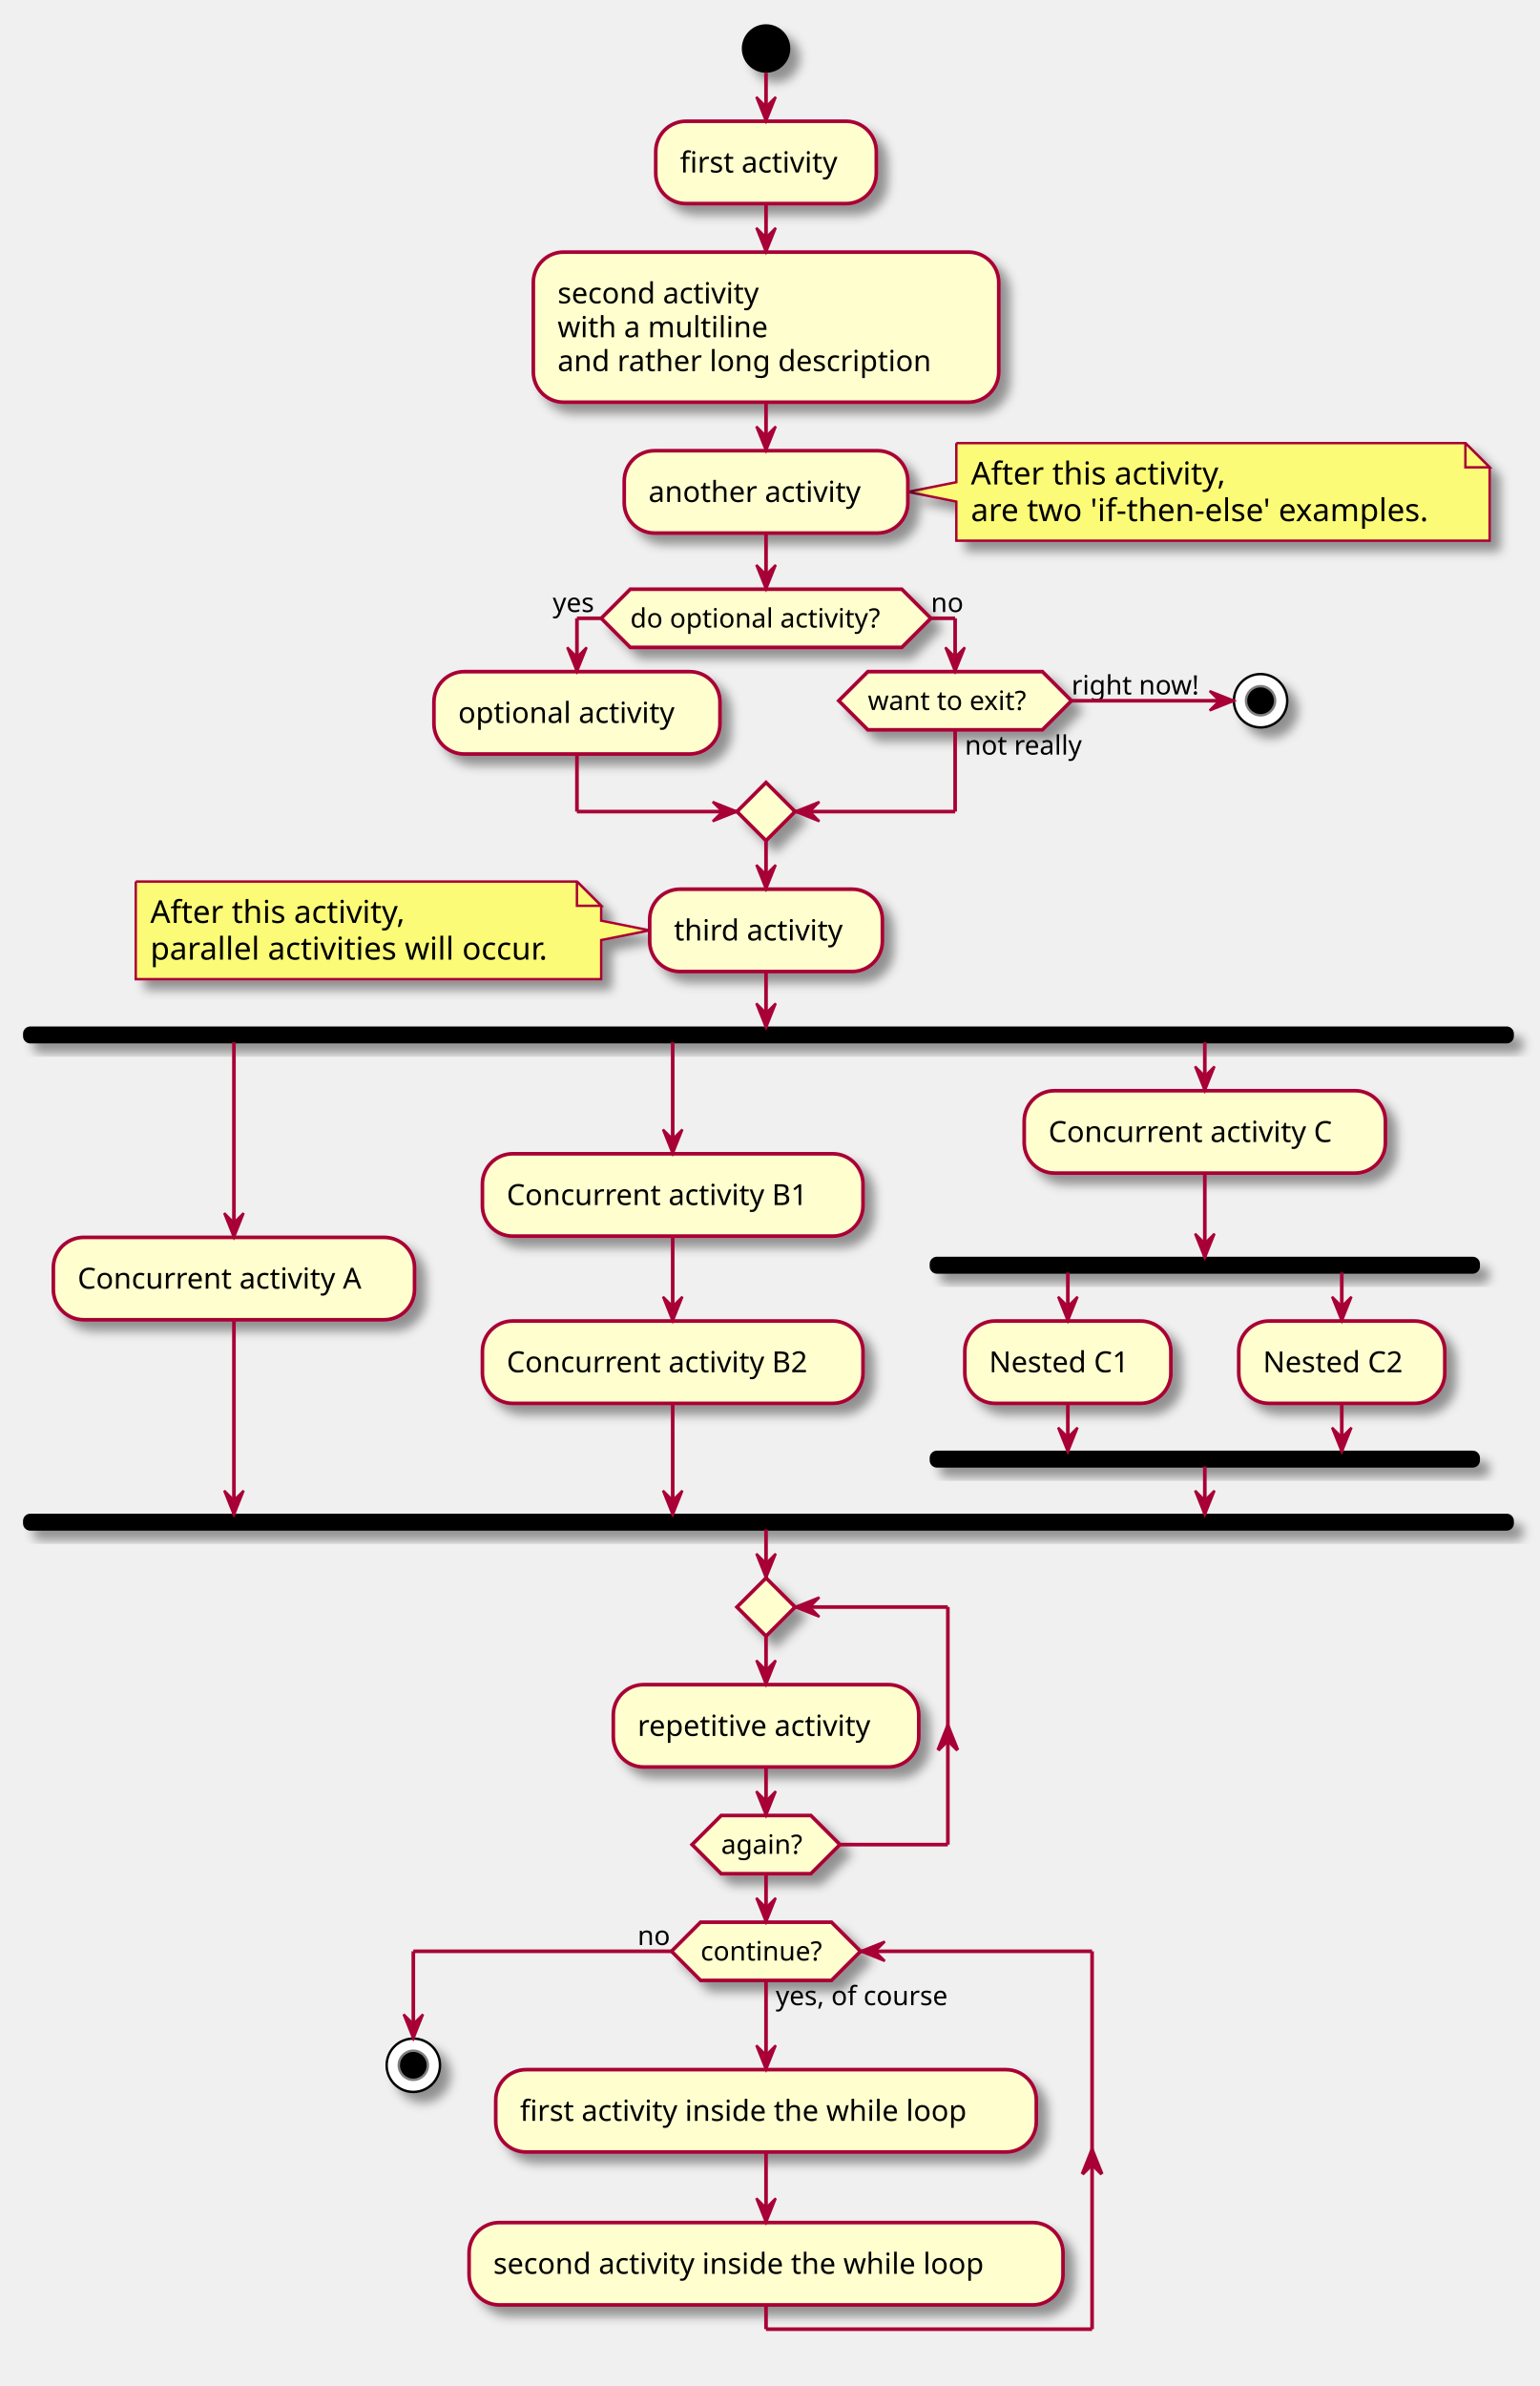
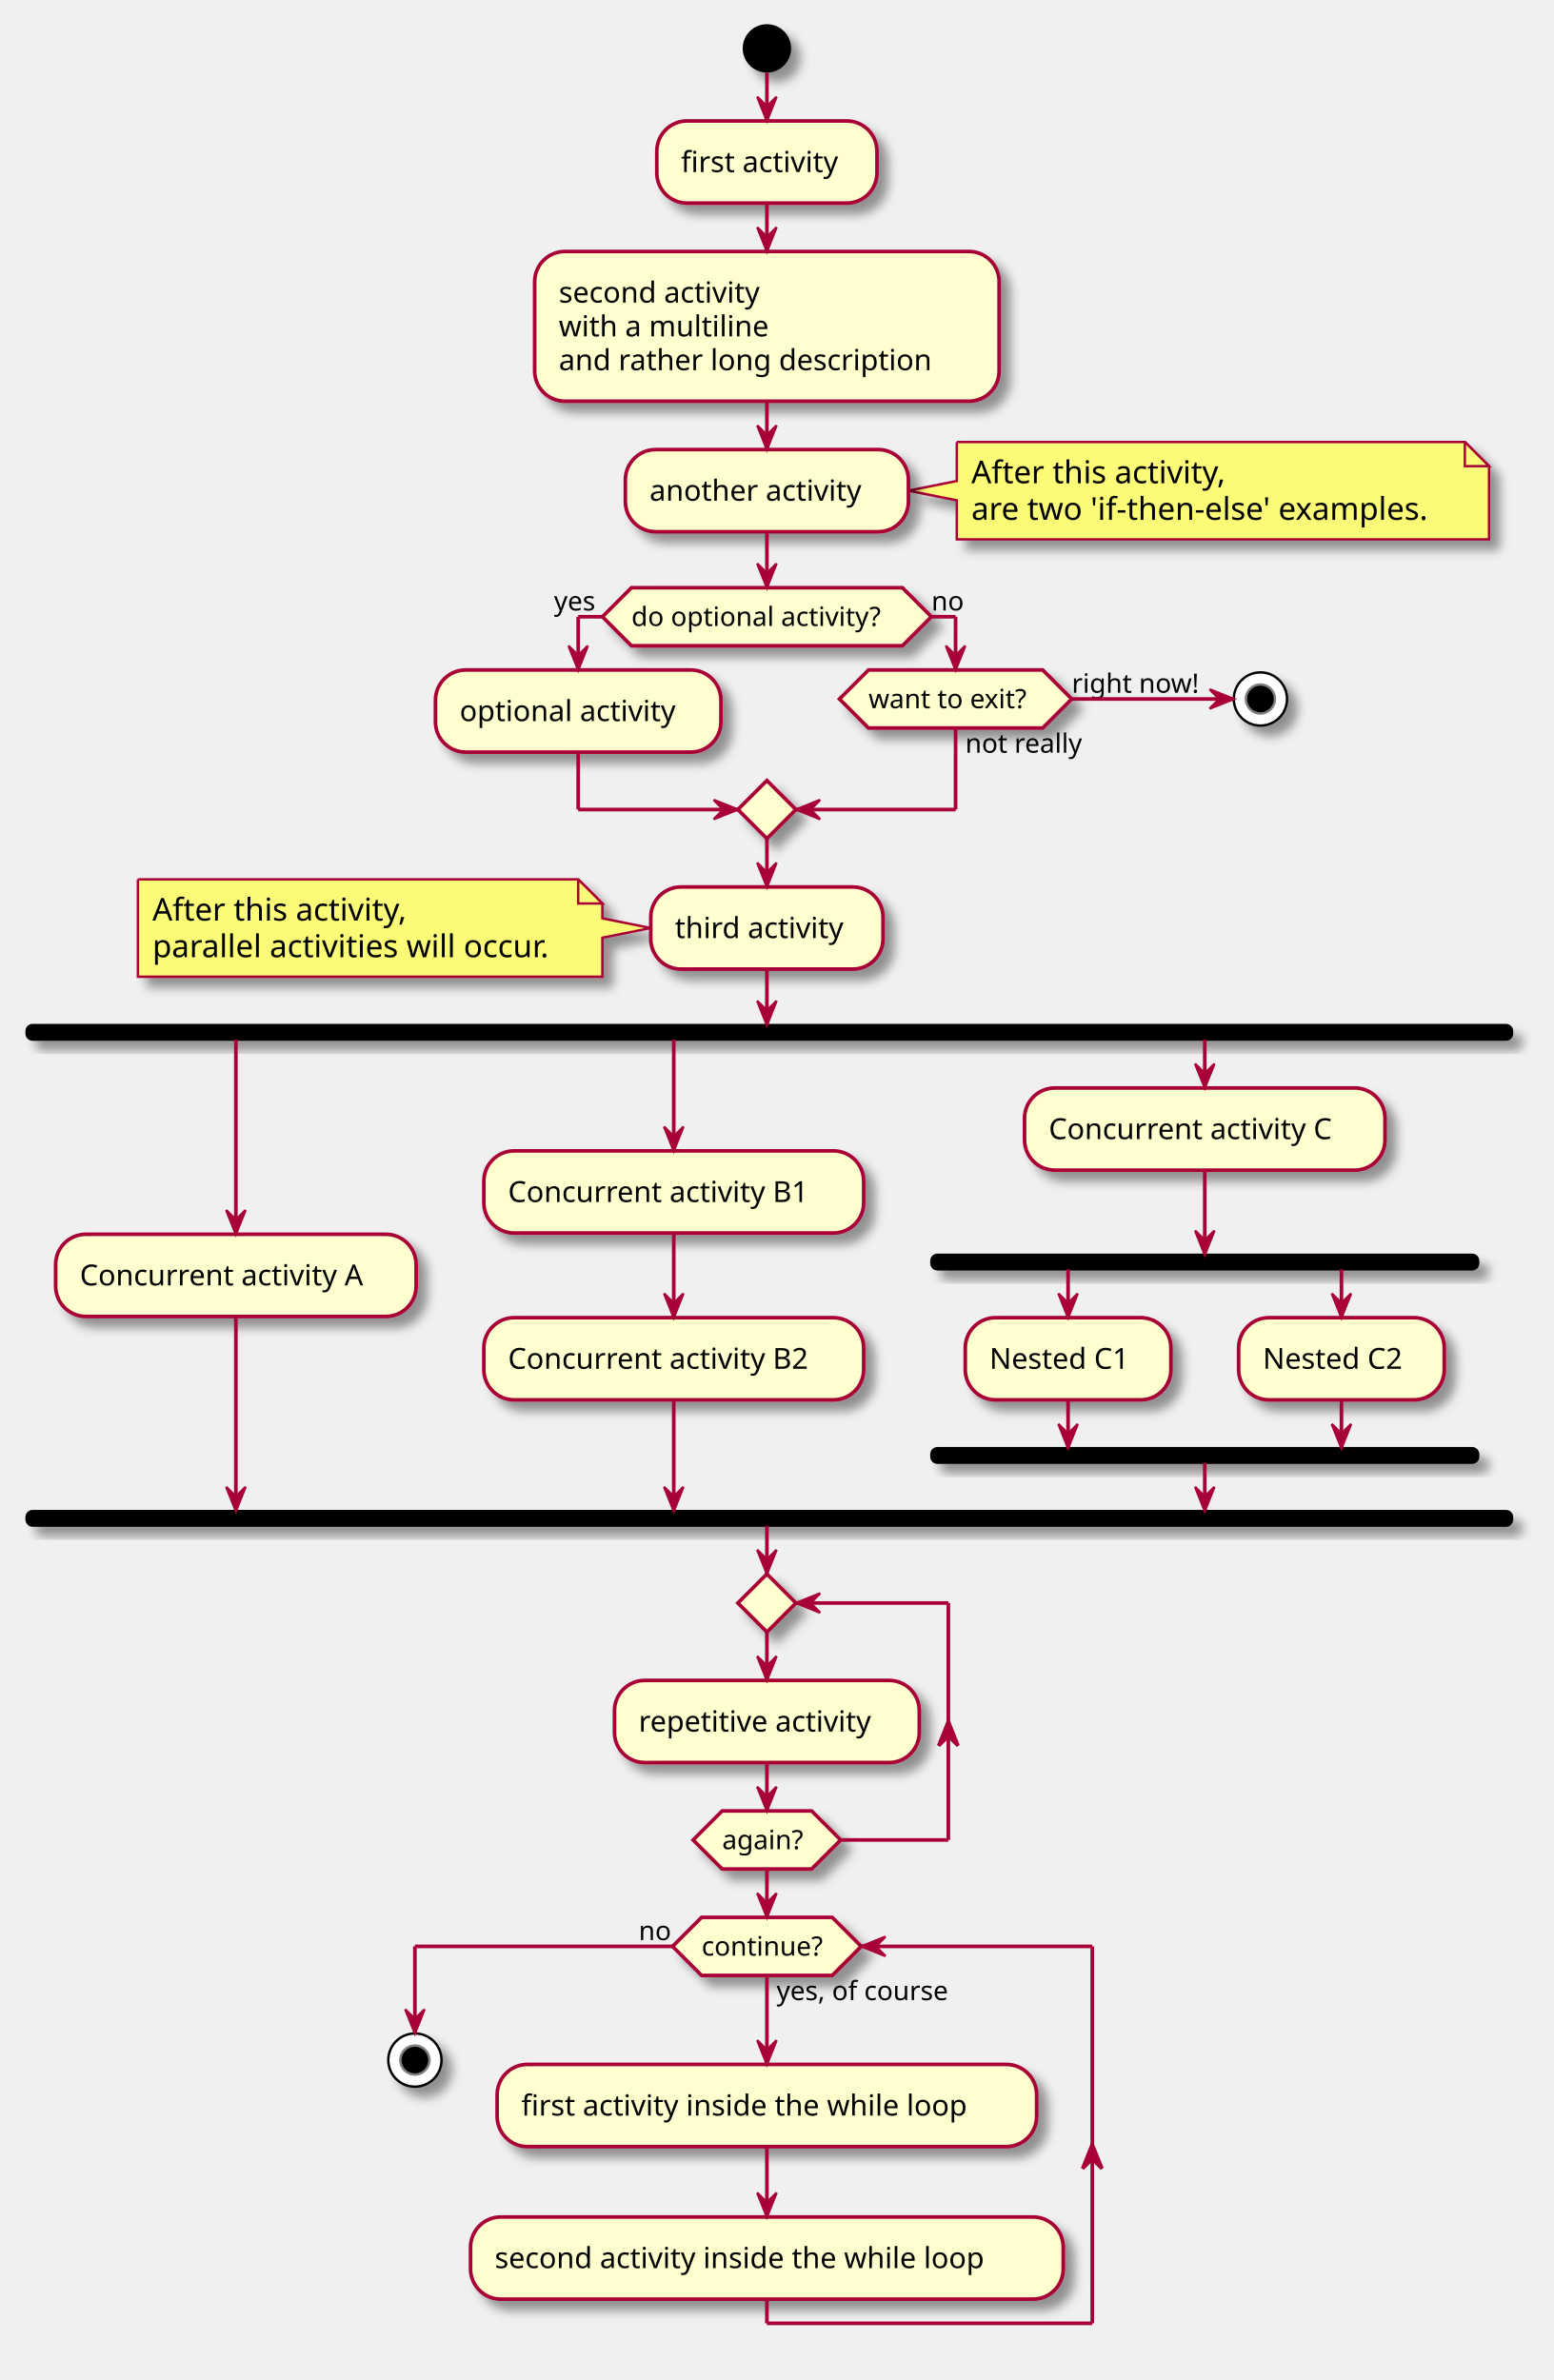
- <svg xmlns="http://www.w3.org/2000/svg" contentScriptType="application/ecmascript" contentStyleType="text/css" height="984px" preserveAspectRatio="none" style="width:635px;height:984px;" version="1.1" viewBox="0 0 635 984" width="635px" zoomAndPan="magnify">
+ <svg xmlns="http://www.w3.org/2000/svg" contentScriptType="application/ecmascript" contentStyleType="text/css" height="984px" preserveAspectRatio="none" style="width:642px;height:984px;" version="1.1" viewBox="0 0 642 984" width="642px" zoomAndPan="magnify">
  <defs>
    <filter height="300%" id="fssk4wg4cq9kg" width="300%" x="-1" y="-1">
      <feGaussianBlur result="blurOut" stdDeviation="2.0" />
      <feColorMatrix in="blurOut" result="blurOut2" type="matrix" values="0 0 0 0 0 0 0 0 0 0 0 0 0 0 0 0 0 0 .4 0" />
      <feOffset dx="4.0" dy="4.0" in="blurOut2" result="blurOut3" />
      <feBlend in="SourceGraphic" in2="blurOut3" mode="normal" />
    </filter>
  </defs>
  <g>
-     <ellipse cx="316" cy="20" fill="#000000" filter="url(#fssk4wg4cq9kg)" rx="10" ry="10" style="stroke: none; stroke-width: 1.0;" />
-     <rect fill="#FEFECE" filter="url(#fssk4wg4cq9kg)" height="33.969" rx="12.5" ry="12.5" style="stroke: #A80036; stroke-width: 1.5;" width="91" x="270.5" y="50" />
-     <text fill="#000000" font-family="sans-serif" font-size="12" lengthAdjust="spacingAndGlyphs" textLength="71" x="280.5" y="71.139">first activity</text>
-     <rect fill="#FEFECE" filter="url(#fssk4wg4cq9kg)" height="61.906" rx="12.5" ry="12.5" style="stroke: #A80036; stroke-width: 1.5;" width="192" x="220" y="103.969" />
-     <text fill="#000000" font-family="sans-serif" font-size="12" lengthAdjust="spacingAndGlyphs" textLength="93" x="230" y="125.107">second activity</text>
-     <text fill="#000000" font-family="sans-serif" font-size="12" lengthAdjust="spacingAndGlyphs" textLength="93" x="230" y="139.076">with a multiline</text>
-     <text fill="#000000" font-family="sans-serif" font-size="12" lengthAdjust="spacingAndGlyphs" textLength="172" x="230" y="153.045">and rather long description</text>
-     <path d="M394.5,182.727 L394.5,198.859 L374.5,202.859 L394.5,206.859 L394.5,222.992 A0,0 0 0 0 394.5,222.992 L614.5,222.992 A0,0 0 0 0 614.5,222.992 L614.5,192.727 L604.5,182.727 L394.5,182.727 A0,0 0 0 0 394.5,182.727 " fill="#FBFB77" filter="url(#fssk4wg4cq9kg)" style="stroke: #A80036; stroke-width: 1.0;" />
-     <path d="M604.5,182.727 L604.5,192.727 L614.5,192.727 L604.5,182.727 " fill="#FBFB77" style="stroke: #A80036; stroke-width: 1.0;" />
-     <text fill="#000000" font-family="sans-serif" font-size="13" lengthAdjust="spacingAndGlyphs" textLength="111" x="400.5" y="199.793">After this activity,</text>
-     <text fill="#000000" font-family="sans-serif" font-size="13" lengthAdjust="spacingAndGlyphs" textLength="199" x="400.5" y="214.926">are two 'if-then-else' examples.</text>
-     <rect fill="#FEFECE" filter="url(#fssk4wg4cq9kg)" height="33.969" rx="12.5" ry="12.5" style="stroke: #A80036; stroke-width: 1.5;" width="117" x="257.5" y="185.875" />
-     <text fill="#000000" font-family="sans-serif" font-size="12" lengthAdjust="spacingAndGlyphs" textLength="97" x="267.5" y="207.014">another activity</text>
-     <polygon fill="#FEFECE" filter="url(#fssk4wg4cq9kg)" points="260,242.992,372,242.992,384,254.992,372,266.992,260,266.992,248,254.992,260,242.992" style="stroke: #A80036; stroke-width: 1.5;" />
-     <text fill="#000000" font-family="sans-serif" font-size="11" lengthAdjust="spacingAndGlyphs" textLength="112" x="260" y="258.8">do optional activity?</text>
-     <text fill="#000000" font-family="sans-serif" font-size="11" lengthAdjust="spacingAndGlyphs" textLength="20" x="228" y="252.398">yes</text>
-     <text fill="#000000" font-family="sans-serif" font-size="11" lengthAdjust="spacingAndGlyphs" textLength="14" x="384" y="252.398">no</text>
-     <rect fill="#FEFECE" filter="url(#fssk4wg4cq9kg)" height="33.969" rx="12.5" ry="12.5" style="stroke: #A80036; stroke-width: 1.5;" width="118" x="179" y="276.992" />
-     <text fill="#000000" font-family="sans-serif" font-size="12" lengthAdjust="spacingAndGlyphs" textLength="98" x="189" y="298.131">optional activity</text>
-     <polygon fill="#FEFECE" filter="url(#fssk4wg4cq9kg)" points="358,276.992,430,276.992,442,288.992,430,300.992,358,300.992,346,288.992,358,276.992" style="stroke: #A80036; stroke-width: 1.5;" />
-     <text fill="#000000" font-family="sans-serif" font-size="11" lengthAdjust="spacingAndGlyphs" textLength="53" x="398" y="311.203">not really</text>
-     <text fill="#000000" font-family="sans-serif" font-size="11" lengthAdjust="spacingAndGlyphs" textLength="72" x="358" y="292.8">want to exit?</text>
-     <text fill="#000000" font-family="sans-serif" font-size="11" lengthAdjust="spacingAndGlyphs" textLength="56" x="442" y="286.398">right now!</text>
-     <ellipse cx="520" cy="288.992" fill="#FFFFFF" filter="url(#fssk4wg4cq9kg)" rx="11" ry="11" style="stroke: #000000; stroke-width: 1.0;" />
-     <ellipse cx="520" cy="288.992" fill="#000000" rx="6" ry="6" style="stroke: #7F7F7F; stroke-width: 1.0;" />
-     <polygon fill="#FEFECE" filter="url(#fssk4wg4cq9kg)" points="316,322.703,328,334.703,316,346.703,304,334.703,316,322.703" style="stroke: #A80036; stroke-width: 1.5;" />
-     <path d="M56,363.554 L56,403.82 A0,0 0 0 0 56,403.82 L248,403.82 A0,0 0 0 0 248,403.82 L248,387.687 L268,383.687 L248,379.687 L248,373.554 L238,363.554 L56,363.554 A0,0 0 0 0 56,363.554 " fill="#FBFB77" filter="url(#fssk4wg4cq9kg)" style="stroke: #A80036; stroke-width: 1.0;" />
-     <path d="M238,363.554 L238,373.554 L248,373.554 L238,363.554 " fill="#FBFB77" style="stroke: #A80036; stroke-width: 1.0;" />
-     <text fill="#000000" font-family="sans-serif" font-size="13" lengthAdjust="spacingAndGlyphs" textLength="111" x="62" y="380.621">After this activity,</text>
-     <text fill="#000000" font-family="sans-serif" font-size="13" lengthAdjust="spacingAndGlyphs" textLength="171" x="62" y="395.754">parallel activities will occur.</text>
-     <rect fill="#FEFECE" filter="url(#fssk4wg4cq9kg)" height="33.969" rx="12.5" ry="12.5" style="stroke: #A80036; stroke-width: 1.5;" width="96" x="268" y="366.703" />
-     <text fill="#000000" font-family="sans-serif" font-size="12" lengthAdjust="spacingAndGlyphs" textLength="76" x="278" y="387.841">third activity</text>
-     <rect fill="#000000" filter="url(#fssk4wg4cq9kg)" height="6" rx="2.5" ry="2.5" style="stroke: #000000; stroke-width: 1.0;" width="614" x="10" y="423.82" />
-     <rect fill="#FEFECE" filter="url(#fssk4wg4cq9kg)" height="33.969" rx="12.5" ry="12.5" style="stroke: #A80036; stroke-width: 1.5;" width="149" x="22" y="510.304" />
-     <text fill="#000000" font-family="sans-serif" font-size="12" lengthAdjust="spacingAndGlyphs" textLength="129" x="32" y="531.443">Concurrent activity A</text>
-     <rect fill="#FEFECE" filter="url(#fssk4wg4cq9kg)" height="33.969" rx="12.5" ry="12.5" style="stroke: #A80036; stroke-width: 1.5;" width="157" x="199" y="475.82" />
-     <text fill="#000000" font-family="sans-serif" font-size="12" lengthAdjust="spacingAndGlyphs" textLength="137" x="209" y="496.959">Concurrent activity B1</text>
-     <rect fill="#FEFECE" filter="url(#fssk4wg4cq9kg)" height="33.969" rx="12.5" ry="12.5" style="stroke: #A80036; stroke-width: 1.5;" width="157" x="199" y="544.789" />
-     <text fill="#000000" font-family="sans-serif" font-size="12" lengthAdjust="spacingAndGlyphs" textLength="137" x="209" y="565.927">Concurrent activity B2</text>
-     <rect fill="#FEFECE" filter="url(#fssk4wg4cq9kg)" height="33.969" rx="12.5" ry="12.5" style="stroke: #A80036; stroke-width: 1.5;" width="149" x="422.5" y="449.82" />
-     <text fill="#000000" font-family="sans-serif" font-size="12" lengthAdjust="spacingAndGlyphs" textLength="129" x="432.5" y="470.959">Concurrent activity C</text>
-     <rect fill="#000000" filter="url(#fssk4wg4cq9kg)" height="6" rx="2.5" ry="2.5" style="stroke: #000000; stroke-width: 1.0;" width="226" x="384" y="518.789" />
-     <rect fill="#FEFECE" filter="url(#fssk4wg4cq9kg)" height="33.969" rx="12.5" ry="12.5" style="stroke: #A80036; stroke-width: 1.5;" width="85" x="398" y="544.789" />
-     <text fill="#000000" font-family="sans-serif" font-size="12" lengthAdjust="spacingAndGlyphs" textLength="65" x="408" y="565.927">Nested C1</text>
-     <rect fill="#FEFECE" filter="url(#fssk4wg4cq9kg)" height="33.969" rx="12.5" ry="12.5" style="stroke: #A80036; stroke-width: 1.5;" width="85" x="511" y="544.789" />
-     <text fill="#000000" font-family="sans-serif" font-size="12" lengthAdjust="spacingAndGlyphs" textLength="65" x="521" y="565.927">Nested C2</text>
-     <rect fill="#000000" filter="url(#fssk4wg4cq9kg)" height="6" rx="2.5" ry="2.5" style="stroke: #000000; stroke-width: 1.0;" width="226" x="384" y="598.757" />
-     <rect fill="#000000" filter="url(#fssk4wg4cq9kg)" height="6" rx="2.5" ry="2.5" style="stroke: #000000; stroke-width: 1.0;" width="614" x="10" y="624.757" />
-     <rect fill="#FEFECE" filter="url(#fssk4wg4cq9kg)" height="33.969" rx="12.5" ry="12.5" style="stroke: #A80036; stroke-width: 1.5;" width="126" x="253" y="694.757" />
-     <text fill="#000000" font-family="sans-serif" font-size="12" lengthAdjust="spacingAndGlyphs" textLength="106" x="263" y="715.896">repetitive activity</text>
-     <polygon fill="#FEFECE" filter="url(#fssk4wg4cq9kg)" points="316,650.757,328,662.757,316,674.757,304,662.757,316,650.757" style="stroke: #A80036; stroke-width: 1.5;" />
-     <polygon fill="#FEFECE" filter="url(#fssk4wg4cq9kg)" points="297.5,748.726,334.5,748.726,346.5,760.726,334.5,772.726,297.5,772.726,285.5,760.726,297.5,748.726" style="stroke: #A80036; stroke-width: 1.5;" />
-     <text fill="#000000" font-family="sans-serif" font-size="11" lengthAdjust="spacingAndGlyphs" textLength="37" x="297.5" y="764.534">again?</text>
-     <rect fill="#FEFECE" filter="url(#fssk4wg4cq9kg)" height="33.969" rx="12.5" ry="12.5" style="stroke: #A80036; stroke-width: 1.5;" width="223" x="204.5" y="853.531" />
-     <text fill="#000000" font-family="sans-serif" font-size="12" lengthAdjust="spacingAndGlyphs" textLength="203" x="214.5" y="874.669">first activity inside the while loop</text>
-     <rect fill="#FEFECE" filter="url(#fssk4wg4cq9kg)" height="33.969" rx="12.5" ry="12.5" style="stroke: #A80036; stroke-width: 1.5;" width="245" x="193.5" y="916.597" />
-     <text fill="#000000" font-family="sans-serif" font-size="12" lengthAdjust="spacingAndGlyphs" textLength="225" x="203.5" y="937.736">second activity inside the while loop</text>
-     <polygon fill="#FEFECE" filter="url(#fssk4wg4cq9kg)" points="289,792.726,343,792.726,355,804.726,343,816.726,289,816.726,277,804.726,289,792.726" style="stroke: #A80036; stroke-width: 1.5;" />
-     <text fill="#000000" font-family="sans-serif" font-size="11" lengthAdjust="spacingAndGlyphs" textLength="82" x="320" y="826.937">yes, of course</text>
-     <text fill="#000000" font-family="sans-serif" font-size="11" lengthAdjust="spacingAndGlyphs" textLength="54" x="289" y="808.534">continue?</text>
-     <text fill="#000000" font-family="sans-serif" font-size="11" lengthAdjust="spacingAndGlyphs" textLength="14" x="263" y="802.132">no</text>
-     <ellipse cx="170.5" cy="851.726" fill="#FFFFFF" filter="url(#fssk4wg4cq9kg)" rx="11" ry="11" style="stroke: #000000; stroke-width: 1.0;" />
-     <ellipse cx="170.5" cy="851.726" fill="#000000" rx="6" ry="6" style="stroke: #7F7F7F; stroke-width: 1.0;" />
-     <line style="stroke: #A80036; stroke-width: 1.5;" x1="316" x2="316" y1="30" y2="50" />
-     <polygon fill="#A80036" points="312,40,316,50,320,40,316,44" style="stroke: #A80036; stroke-width: 1.0;" />
-     <line style="stroke: #A80036; stroke-width: 1.5;" x1="316" x2="316" y1="83.969" y2="103.969" />
-     <polygon fill="#A80036" points="312,93.969,316,103.969,320,93.969,316,97.969" style="stroke: #A80036; stroke-width: 1.0;" />
-     <line style="stroke: #A80036; stroke-width: 1.5;" x1="316" x2="316" y1="165.875" y2="185.875" />
-     <polygon fill="#A80036" points="312,175.875,316,185.875,320,175.875,316,179.875" style="stroke: #A80036; stroke-width: 1.0;" />
-     <line style="stroke: #A80036; stroke-width: 1.5;" x1="394" x2="394" y1="300.992" y2="334.703" />
-     <line style="stroke: #A80036; stroke-width: 1.5;" x1="394" x2="328" y1="334.703" y2="334.703" />
-     <polygon fill="#A80036" points="338,330.703,328,334.703,338,338.703,334,334.703" style="stroke: #A80036; stroke-width: 1.0;" />
-     <line style="stroke: #A80036; stroke-width: 1.5;" x1="442" x2="509" y1="288.992" y2="288.992" />
-     <polygon fill="#A80036" points="499,284.992,509,288.992,499,292.992,503,288.992" style="stroke: #A80036; stroke-width: 1.0;" />
-     <line style="stroke: #A80036; stroke-width: 1.5;" x1="248" x2="238" y1="254.992" y2="254.992" />
-     <line style="stroke: #A80036; stroke-width: 1.5;" x1="238" x2="238" y1="254.992" y2="276.992" />
-     <polygon fill="#A80036" points="234,266.992,238,276.992,242,266.992,238,270.992" style="stroke: #A80036; stroke-width: 1.0;" />
-     <line style="stroke: #A80036; stroke-width: 1.5;" x1="384" x2="394" y1="254.992" y2="254.992" />
-     <line style="stroke: #A80036; stroke-width: 1.5;" x1="394" x2="394" y1="254.992" y2="276.992" />
-     <polygon fill="#A80036" points="390,266.992,394,276.992,398,266.992,394,270.992" style="stroke: #A80036; stroke-width: 1.0;" />
-     <line style="stroke: #A80036; stroke-width: 1.5;" x1="238" x2="238" y1="310.961" y2="334.703" />
-     <line style="stroke: #A80036; stroke-width: 1.5;" x1="238" x2="304" y1="334.703" y2="334.703" />
-     <polygon fill="#A80036" points="294,330.703,304,334.703,294,338.703,298,334.703" style="stroke: #A80036; stroke-width: 1.0;" />
-     <line style="stroke: #A80036; stroke-width: 1.5;" x1="316" x2="316" y1="219.844" y2="242.992" />
-     <polygon fill="#A80036" points="312,232.992,316,242.992,320,232.992,316,236.992" style="stroke: #A80036; stroke-width: 1.0;" />
-     <line style="stroke: #A80036; stroke-width: 1.5;" x1="316" x2="316" y1="346.703" y2="366.703" />
-     <polygon fill="#A80036" points="312,356.703,316,366.703,320,356.703,316,360.703" style="stroke: #A80036; stroke-width: 1.0;" />
-     <line style="stroke: #A80036; stroke-width: 1.5;" x1="277.5" x2="277.5" y1="509.789" y2="544.789" />
-     <polygon fill="#A80036" points="273.5,534.789,277.5,544.789,281.5,534.789,277.5,538.789" style="stroke: #A80036; stroke-width: 1.0;" />
-     <line style="stroke: #A80036; stroke-width: 1.5;" x1="440.5" x2="440.5" y1="524.789" y2="544.789" />
-     <polygon fill="#A80036" points="436.5,534.789,440.5,544.789,444.5,534.789,440.5,538.789" style="stroke: #A80036; stroke-width: 1.0;" />
-     <line style="stroke: #A80036; stroke-width: 1.5;" x1="553.5" x2="553.5" y1="524.789" y2="544.789" />
-     <polygon fill="#A80036" points="549.5,534.789,553.5,544.789,557.5,534.789,553.5,538.789" style="stroke: #A80036; stroke-width: 1.0;" />
-     <line style="stroke: #A80036; stroke-width: 1.5;" x1="440.5" x2="440.5" y1="578.757" y2="598.757" />
-     <polygon fill="#A80036" points="436.5,588.757,440.5,598.757,444.5,588.757,440.5,592.757" style="stroke: #A80036; stroke-width: 1.0;" />
-     <line style="stroke: #A80036; stroke-width: 1.5;" x1="553.5" x2="553.5" y1="578.757" y2="598.757" />
-     <polygon fill="#A80036" points="549.5,588.757,553.5,598.757,557.5,588.757,553.5,592.757" style="stroke: #A80036; stroke-width: 1.0;" />
-     <line style="stroke: #A80036; stroke-width: 1.5;" x1="497" x2="497" y1="483.789" y2="518.789" />
-     <polygon fill="#A80036" points="493,508.789,497,518.789,501,508.789,497,512.789" style="stroke: #A80036; stroke-width: 1.0;" />
-     <line style="stroke: #A80036; stroke-width: 1.5;" x1="96.5" x2="96.5" y1="429.82" y2="510.304" />
-     <polygon fill="#A80036" points="92.5,500.304,96.5,510.304,100.5,500.304,96.5,504.304" style="stroke: #A80036; stroke-width: 1.0;" />
-     <line style="stroke: #A80036; stroke-width: 1.5;" x1="277.5" x2="277.5" y1="429.82" y2="475.82" />
-     <polygon fill="#A80036" points="273.5,465.82,277.5,475.82,281.5,465.82,277.5,469.82" style="stroke: #A80036; stroke-width: 1.0;" />
-     <line style="stroke: #A80036; stroke-width: 1.5;" x1="497" x2="497" y1="429.82" y2="449.82" />
-     <polygon fill="#A80036" points="493,439.82,497,449.82,501,439.82,497,443.82" style="stroke: #A80036; stroke-width: 1.0;" />
-     <line style="stroke: #A80036; stroke-width: 1.5;" x1="96.5" x2="96.5" y1="544.273" y2="624.757" />
-     <polygon fill="#A80036" points="92.5,614.757,96.5,624.757,100.5,614.757,96.5,618.757" style="stroke: #A80036; stroke-width: 1.0;" />
-     <line style="stroke: #A80036; stroke-width: 1.5;" x1="277.5" x2="277.5" y1="578.757" y2="624.757" />
-     <polygon fill="#A80036" points="273.5,614.757,277.5,624.757,281.5,614.757,277.5,618.757" style="stroke: #A80036; stroke-width: 1.0;" />
-     <line style="stroke: #A80036; stroke-width: 1.5;" x1="497" x2="497" y1="604.757" y2="624.757" />
-     <polygon fill="#A80036" points="493,614.757,497,624.757,501,614.757,497,618.757" style="stroke: #A80036; stroke-width: 1.0;" />
-     <line style="stroke: #A80036; stroke-width: 1.5;" x1="316" x2="316" y1="400.671" y2="423.82" />
-     <polygon fill="#A80036" points="312,413.82,316,423.82,320,413.82,316,417.82" style="stroke: #A80036; stroke-width: 1.0;" />
-     <line style="stroke: #A80036; stroke-width: 1.5;" x1="316" x2="316" y1="674.757" y2="694.757" />
-     <polygon fill="#A80036" points="312,684.757,316,694.757,320,684.757,316,688.757" style="stroke: #A80036; stroke-width: 1.0;" />
-     <line style="stroke: #A80036; stroke-width: 1.5;" x1="346.5" x2="391" y1="760.726" y2="760.726" />
-     <polygon fill="#A80036" points="387,721.742,391,711.742,395,721.742,391,717.742" style="stroke: #A80036; stroke-width: 1.5;" />
-     <line style="stroke: #A80036; stroke-width: 1.5;" x1="391" x2="391" y1="662.757" y2="760.726" />
-     <line style="stroke: #A80036; stroke-width: 1.5;" x1="391" x2="328" y1="662.757" y2="662.757" />
-     <polygon fill="#A80036" points="338,658.757,328,662.757,338,666.757,334,662.757" style="stroke: #A80036; stroke-width: 1.0;" />
-     <line style="stroke: #A80036; stroke-width: 1.5;" x1="316" x2="316" y1="728.726" y2="748.726" />
-     <polygon fill="#A80036" points="312,738.726,316,748.726,320,738.726,316,742.726" style="stroke: #A80036; stroke-width: 1.0;" />
-     <line style="stroke: #A80036; stroke-width: 1.5;" x1="316" x2="316" y1="630.757" y2="650.757" />
-     <polygon fill="#A80036" points="312,640.757,316,650.757,320,640.757,316,644.757" style="stroke: #A80036; stroke-width: 1.0;" />
-     <line style="stroke: #A80036; stroke-width: 1.5;" x1="316" x2="316" y1="887.5" y2="916.597" />
-     <polygon fill="#A80036" points="312,906.597,316,916.597,320,906.597,316,910.597" style="stroke: #A80036; stroke-width: 1.0;" />
-     <line style="stroke: #A80036; stroke-width: 1.5;" x1="316" x2="316" y1="816.726" y2="853.531" />
-     <polygon fill="#A80036" points="312,843.531,316,853.531,320,843.531,316,847.531" style="stroke: #A80036; stroke-width: 1.0;" />
-     <line style="stroke: #A80036; stroke-width: 1.5;" x1="316" x2="316" y1="950.566" y2="960.566" />
-     <line style="stroke: #A80036; stroke-width: 1.5;" x1="316" x2="450.5" y1="960.566" y2="960.566" />
-     <polygon fill="#A80036" points="446.5,896.597,450.5,886.597,454.5,896.597,450.5,892.597" style="stroke: #A80036; stroke-width: 1.5;" />
-     <line style="stroke: #A80036; stroke-width: 1.5;" x1="450.5" x2="450.5" y1="804.726" y2="960.566" />
-     <line style="stroke: #A80036; stroke-width: 1.5;" x1="450.5" x2="355" y1="804.726" y2="804.726" />
-     <polygon fill="#A80036" points="365,800.726,355,804.726,365,808.726,361,804.726" style="stroke: #A80036; stroke-width: 1.0;" />
-     <line style="stroke: #A80036; stroke-width: 1.5;" x1="277" x2="170.5" y1="804.726" y2="804.726" />
-     <line style="stroke: #A80036; stroke-width: 1.5;" x1="170.5" x2="170.5" y1="804.726" y2="840.726" />
-     <polygon fill="#A80036" points="166.5,830.726,170.5,840.726,174.5,830.726,170.5,834.726" style="stroke: #A80036; stroke-width: 1.0;" />
-     <line style="stroke: #A80036; stroke-width: 1.5;" x1="316" x2="316" y1="772.726" y2="792.726" />
-     <polygon fill="#A80036" points="312,782.726,316,792.726,320,782.726,316,786.726" style="stroke: #A80036; stroke-width: 1.0;" />
+     <ellipse cx="317" cy="20" fill="#000000" filter="url(#fssk4wg4cq9kg)" rx="10" ry="10" style="stroke:none;stroke-width:1.0;" />
+     <rect fill="#FEFECE" filter="url(#fssk4wg4cq9kg)" height="33.969" rx="12.5" ry="12.5" style="stroke:#A80036;stroke-width:1.5;" width="91" x="271.5" y="50" />
+     <text fill="#000000" font-family="sans-serif" font-size="12" lengthAdjust="spacingAndGlyphs" textLength="71" x="281.5" y="71.139">first activity</text>
+     <rect fill="#FEFECE" filter="url(#fssk4wg4cq9kg)" height="61.906" rx="12.5" ry="12.5" style="stroke:#A80036;stroke-width:1.5;" width="192" x="221" y="103.969" />
+     <text fill="#000000" font-family="sans-serif" font-size="12" lengthAdjust="spacingAndGlyphs" textLength="93" x="231" y="125.107">second activity</text>
+     <text fill="#000000" font-family="sans-serif" font-size="12" lengthAdjust="spacingAndGlyphs" textLength="93" x="231" y="139.076">with a multiline</text>
+     <text fill="#000000" font-family="sans-serif" font-size="12" lengthAdjust="spacingAndGlyphs" textLength="172" x="231" y="153.045">and rather long description</text>
+     <path d="M395.5,182.727 L395.5,198.859 L375.5,202.859 L395.5,206.859 L395.5,222.992 A0,0 0 0 0 395.5,222.992 L615.5,222.992 A0,0 0 0 0 615.5,222.992 L615.5,192.727 L605.5,182.727 L395.5,182.727 A0,0 0 0 0 395.5,182.727 " fill="#FBFB77" filter="url(#fssk4wg4cq9kg)" style="stroke:#A80036;stroke-width:1.0;" />
+     <path d="M605.5,182.727 L605.5,192.727 L615.5,192.727 L605.5,182.727 " fill="#FBFB77" style="stroke:#A80036;stroke-width:1.0;" />
+     <text fill="#000000" font-family="sans-serif" font-size="13" lengthAdjust="spacingAndGlyphs" textLength="111" x="401.5" y="199.793">After this activity,</text>
+     <text fill="#000000" font-family="sans-serif" font-size="13" lengthAdjust="spacingAndGlyphs" textLength="199" x="401.5" y="214.926">are two 'if-then-else' examples.</text>
+     <rect fill="#FEFECE" filter="url(#fssk4wg4cq9kg)" height="33.969" rx="12.5" ry="12.5" style="stroke:#A80036;stroke-width:1.5;" width="117" x="258.5" y="185.875" />
+     <text fill="#000000" font-family="sans-serif" font-size="12" lengthAdjust="spacingAndGlyphs" textLength="97" x="268.5" y="207.014">another activity</text>
+     <polygon fill="#FEFECE" filter="url(#fssk4wg4cq9kg)" points="261,242.992,373,242.992,385,254.992,373,266.992,261,266.992,249,254.992,261,242.992" style="stroke:#A80036;stroke-width:1.5;" />
+     <text fill="#000000" font-family="sans-serif" font-size="11" lengthAdjust="spacingAndGlyphs" textLength="112" x="261" y="258.8">do optional activity?</text>
+     <text fill="#000000" font-family="sans-serif" font-size="11" lengthAdjust="spacingAndGlyphs" textLength="20" x="229" y="252.398">yes</text>
+     <text fill="#000000" font-family="sans-serif" font-size="11" lengthAdjust="spacingAndGlyphs" textLength="14" x="385" y="252.398">no</text>
+     <rect fill="#FEFECE" filter="url(#fssk4wg4cq9kg)" height="33.969" rx="12.5" ry="12.5" style="stroke:#A80036;stroke-width:1.5;" width="118" x="180" y="276.992" />
+     <text fill="#000000" font-family="sans-serif" font-size="12" lengthAdjust="spacingAndGlyphs" textLength="98" x="190" y="298.131">optional activity</text>
+     <polygon fill="#FEFECE" filter="url(#fssk4wg4cq9kg)" points="359,276.992,431,276.992,443,288.992,431,300.992,359,300.992,347,288.992,359,276.992" style="stroke:#A80036;stroke-width:1.5;" />
+     <text fill="#000000" font-family="sans-serif" font-size="11" lengthAdjust="spacingAndGlyphs" textLength="53" x="399" y="311.203">not really</text>
+     <text fill="#000000" font-family="sans-serif" font-size="11" lengthAdjust="spacingAndGlyphs" textLength="72" x="359" y="292.8">want to exit?</text>
+     <text fill="#000000" font-family="sans-serif" font-size="11" lengthAdjust="spacingAndGlyphs" textLength="56" x="443" y="286.398">right now!</text>
+     <ellipse cx="521" cy="288.992" fill="#FFFFFF" filter="url(#fssk4wg4cq9kg)" rx="11" ry="11" style="stroke:#000000;stroke-width:1.0;" />
+     <ellipse cx="521" cy="288.992" fill="#000000" rx="6" ry="6" style="stroke:#7F7F7F;stroke-width:1.0;" />
+     <polygon fill="#FEFECE" filter="url(#fssk4wg4cq9kg)" points="317,322.703,329,334.703,317,346.703,305,334.703,317,322.703" style="stroke:#A80036;stroke-width:1.5;" />
+     <path d="M57,363.554 L57,403.82 A0,0 0 0 0 57,403.82 L249,403.82 A0,0 0 0 0 249,403.82 L249,387.687 L269,383.687 L249,379.687 L249,373.554 L239,363.554 L57,363.554 A0,0 0 0 0 57,363.554 " fill="#FBFB77" filter="url(#fssk4wg4cq9kg)" style="stroke:#A80036;stroke-width:1.0;" />
+     <path d="M239,363.554 L239,373.554 L249,373.554 L239,363.554 " fill="#FBFB77" style="stroke:#A80036;stroke-width:1.0;" />
+     <text fill="#000000" font-family="sans-serif" font-size="13" lengthAdjust="spacingAndGlyphs" textLength="111" x="63" y="380.621">After this activity,</text>
+     <text fill="#000000" font-family="sans-serif" font-size="13" lengthAdjust="spacingAndGlyphs" textLength="171" x="63" y="395.754">parallel activities will occur.</text>
+     <rect fill="#FEFECE" filter="url(#fssk4wg4cq9kg)" height="33.969" rx="12.5" ry="12.5" style="stroke:#A80036;stroke-width:1.5;" width="96" x="269" y="366.703" />
+     <text fill="#000000" font-family="sans-serif" font-size="12" lengthAdjust="spacingAndGlyphs" textLength="76" x="279" y="387.841">third activity</text>
+     <rect fill="#000000" filter="url(#fssk4wg4cq9kg)" height="6" rx="2.5" ry="2.5" style="stroke:#000000;stroke-width:1.0;" width="614" x="11" y="423.82" />
+     <rect fill="#FEFECE" filter="url(#fssk4wg4cq9kg)" height="33.969" rx="12.5" ry="12.5" style="stroke:#A80036;stroke-width:1.5;" width="149" x="23" y="510.304" />
+     <text fill="#000000" font-family="sans-serif" font-size="12" lengthAdjust="spacingAndGlyphs" textLength="129" x="33" y="531.443">Concurrent activity A</text>
+     <rect fill="#FEFECE" filter="url(#fssk4wg4cq9kg)" height="33.969" rx="12.5" ry="12.5" style="stroke:#A80036;stroke-width:1.5;" width="157" x="200" y="475.82" />
+     <text fill="#000000" font-family="sans-serif" font-size="12" lengthAdjust="spacingAndGlyphs" textLength="137" x="210" y="496.959">Concurrent activity B1</text>
+     <rect fill="#FEFECE" filter="url(#fssk4wg4cq9kg)" height="33.969" rx="12.5" ry="12.5" style="stroke:#A80036;stroke-width:1.5;" width="157" x="200" y="544.789" />
+     <text fill="#000000" font-family="sans-serif" font-size="12" lengthAdjust="spacingAndGlyphs" textLength="137" x="210" y="565.927">Concurrent activity B2</text>
+     <rect fill="#FEFECE" filter="url(#fssk4wg4cq9kg)" height="33.969" rx="12.5" ry="12.5" style="stroke:#A80036;stroke-width:1.5;" width="149" x="423.5" y="449.82" />
+     <text fill="#000000" font-family="sans-serif" font-size="12" lengthAdjust="spacingAndGlyphs" textLength="129" x="433.5" y="470.959">Concurrent activity C</text>
+     <rect fill="#000000" filter="url(#fssk4wg4cq9kg)" height="6" rx="2.5" ry="2.5" style="stroke:#000000;stroke-width:1.0;" width="226" x="385" y="518.789" />
+     <rect fill="#FEFECE" filter="url(#fssk4wg4cq9kg)" height="33.969" rx="12.5" ry="12.5" style="stroke:#A80036;stroke-width:1.5;" width="85" x="399" y="544.789" />
+     <text fill="#000000" font-family="sans-serif" font-size="12" lengthAdjust="spacingAndGlyphs" textLength="65" x="409" y="565.927">Nested C1</text>
+     <rect fill="#FEFECE" filter="url(#fssk4wg4cq9kg)" height="33.969" rx="12.5" ry="12.5" style="stroke:#A80036;stroke-width:1.5;" width="85" x="512" y="544.789" />
+     <text fill="#000000" font-family="sans-serif" font-size="12" lengthAdjust="spacingAndGlyphs" textLength="65" x="522" y="565.927">Nested C2</text>
+     <rect fill="#000000" filter="url(#fssk4wg4cq9kg)" height="6" rx="2.5" ry="2.5" style="stroke:#000000;stroke-width:1.0;" width="226" x="385" y="598.757" />
+     <rect fill="#000000" filter="url(#fssk4wg4cq9kg)" height="6" rx="2.5" ry="2.5" style="stroke:#000000;stroke-width:1.0;" width="614" x="11" y="624.757" />
+     <rect fill="#FEFECE" filter="url(#fssk4wg4cq9kg)" height="33.969" rx="12.5" ry="12.5" style="stroke:#A80036;stroke-width:1.5;" width="126" x="254" y="694.757" />
+     <text fill="#000000" font-family="sans-serif" font-size="12" lengthAdjust="spacingAndGlyphs" textLength="106" x="264" y="715.896">repetitive activity</text>
+     <polygon fill="#FEFECE" filter="url(#fssk4wg4cq9kg)" points="317,650.757,329,662.757,317,674.757,305,662.757,317,650.757" style="stroke:#A80036;stroke-width:1.5;" />
+     <polygon fill="#FEFECE" filter="url(#fssk4wg4cq9kg)" points="298.5,748.726,335.5,748.726,347.5,760.726,335.5,772.726,298.5,772.726,286.5,760.726,298.5,748.726" style="stroke:#A80036;stroke-width:1.5;" />
+     <text fill="#000000" font-family="sans-serif" font-size="11" lengthAdjust="spacingAndGlyphs" textLength="37" x="298.5" y="764.534">again?</text>
+     <rect fill="#FEFECE" filter="url(#fssk4wg4cq9kg)" height="33.969" rx="12.5" ry="12.5" style="stroke:#A80036;stroke-width:1.5;" width="223" x="205.5" y="853.531" />
+     <text fill="#000000" font-family="sans-serif" font-size="12" lengthAdjust="spacingAndGlyphs" textLength="203" x="215.5" y="874.669">first activity inside the while loop</text>
+     <rect fill="#FEFECE" filter="url(#fssk4wg4cq9kg)" height="33.969" rx="12.5" ry="12.5" style="stroke:#A80036;stroke-width:1.5;" width="245" x="194.5" y="916.597" />
+     <text fill="#000000" font-family="sans-serif" font-size="12" lengthAdjust="spacingAndGlyphs" textLength="225" x="204.5" y="937.736">second activity inside the while loop</text>
+     <polygon fill="#FEFECE" filter="url(#fssk4wg4cq9kg)" points="290,792.726,344,792.726,356,804.726,344,816.726,290,816.726,278,804.726,290,792.726" style="stroke:#A80036;stroke-width:1.5;" />
+     <text fill="#000000" font-family="sans-serif" font-size="11" lengthAdjust="spacingAndGlyphs" textLength="82" x="321" y="826.937">yes, of course</text>
+     <text fill="#000000" font-family="sans-serif" font-size="11" lengthAdjust="spacingAndGlyphs" textLength="54" x="290" y="808.534">continue?</text>
+     <text fill="#000000" font-family="sans-serif" font-size="11" lengthAdjust="spacingAndGlyphs" textLength="14" x="264" y="802.132">no</text>
+     <ellipse cx="171.5" cy="851.726" fill="#FFFFFF" filter="url(#fssk4wg4cq9kg)" rx="11" ry="11" style="stroke:#000000;stroke-width:1.0;" />
+     <ellipse cx="171.5" cy="851.726" fill="#000000" rx="6" ry="6" style="stroke:#7F7F7F;stroke-width:1.0;" />
+     <line style="stroke:#A80036;stroke-width:1.5;" x1="317" x2="317" y1="30" y2="50" />
+     <polygon fill="#A80036" points="313,40,317,50,321,40,317,44" style="stroke:#A80036;stroke-width:1.0;" />
+     <line style="stroke:#A80036;stroke-width:1.5;" x1="317" x2="317" y1="83.969" y2="103.969" />
+     <polygon fill="#A80036" points="313,93.969,317,103.969,321,93.969,317,97.969" style="stroke:#A80036;stroke-width:1.0;" />
+     <line style="stroke:#A80036;stroke-width:1.5;" x1="317" x2="317" y1="165.875" y2="185.875" />
+     <polygon fill="#A80036" points="313,175.875,317,185.875,321,175.875,317,179.875" style="stroke:#A80036;stroke-width:1.0;" />
+     <line style="stroke:#A80036;stroke-width:1.5;" x1="395" x2="395" y1="300.992" y2="334.703" />
+     <line style="stroke:#A80036;stroke-width:1.5;" x1="395" x2="329" y1="334.703" y2="334.703" />
+     <polygon fill="#A80036" points="339,330.703,329,334.703,339,338.703,335,334.703" style="stroke:#A80036;stroke-width:1.0;" />
+     <line style="stroke:#A80036;stroke-width:1.5;" x1="443" x2="510" y1="288.992" y2="288.992" />
+     <polygon fill="#A80036" points="500,284.992,510,288.992,500,292.992,504,288.992" style="stroke:#A80036;stroke-width:1.0;" />
+     <line style="stroke:#A80036;stroke-width:1.5;" x1="249" x2="239" y1="254.992" y2="254.992" />
+     <line style="stroke:#A80036;stroke-width:1.5;" x1="239" x2="239" y1="254.992" y2="276.992" />
+     <polygon fill="#A80036" points="235,266.992,239,276.992,243,266.992,239,270.992" style="stroke:#A80036;stroke-width:1.0;" />
+     <line style="stroke:#A80036;stroke-width:1.5;" x1="385" x2="395" y1="254.992" y2="254.992" />
+     <line style="stroke:#A80036;stroke-width:1.5;" x1="395" x2="395" y1="254.992" y2="276.992" />
+     <polygon fill="#A80036" points="391,266.992,395,276.992,399,266.992,395,270.992" style="stroke:#A80036;stroke-width:1.0;" />
+     <line style="stroke:#A80036;stroke-width:1.5;" x1="239" x2="239" y1="310.961" y2="334.703" />
+     <line style="stroke:#A80036;stroke-width:1.5;" x1="239" x2="305" y1="334.703" y2="334.703" />
+     <polygon fill="#A80036" points="295,330.703,305,334.703,295,338.703,299,334.703" style="stroke:#A80036;stroke-width:1.0;" />
+     <line style="stroke:#A80036;stroke-width:1.5;" x1="317" x2="317" y1="219.844" y2="242.992" />
+     <polygon fill="#A80036" points="313,232.992,317,242.992,321,232.992,317,236.992" style="stroke:#A80036;stroke-width:1.0;" />
+     <line style="stroke:#A80036;stroke-width:1.5;" x1="317" x2="317" y1="346.703" y2="366.703" />
+     <polygon fill="#A80036" points="313,356.703,317,366.703,321,356.703,317,360.703" style="stroke:#A80036;stroke-width:1.0;" />
+     <line style="stroke:#A80036;stroke-width:1.5;" x1="278.5" x2="278.5" y1="509.789" y2="544.789" />
+     <polygon fill="#A80036" points="274.5,534.789,278.5,544.789,282.5,534.789,278.5,538.789" style="stroke:#A80036;stroke-width:1.0;" />
+     <line style="stroke:#A80036;stroke-width:1.5;" x1="441.5" x2="441.5" y1="524.789" y2="544.789" />
+     <polygon fill="#A80036" points="437.5,534.789,441.5,544.789,445.5,534.789,441.5,538.789" style="stroke:#A80036;stroke-width:1.0;" />
+     <line style="stroke:#A80036;stroke-width:1.5;" x1="554.5" x2="554.5" y1="524.789" y2="544.789" />
+     <polygon fill="#A80036" points="550.5,534.789,554.5,544.789,558.5,534.789,554.5,538.789" style="stroke:#A80036;stroke-width:1.0;" />
+     <line style="stroke:#A80036;stroke-width:1.5;" x1="441.5" x2="441.5" y1="578.757" y2="598.757" />
+     <polygon fill="#A80036" points="437.5,588.757,441.5,598.757,445.5,588.757,441.5,592.757" style="stroke:#A80036;stroke-width:1.0;" />
+     <line style="stroke:#A80036;stroke-width:1.5;" x1="554.5" x2="554.5" y1="578.757" y2="598.757" />
+     <polygon fill="#A80036" points="550.5,588.757,554.5,598.757,558.5,588.757,554.5,592.757" style="stroke:#A80036;stroke-width:1.0;" />
+     <line style="stroke:#A80036;stroke-width:1.5;" x1="498" x2="498" y1="483.789" y2="518.789" />
+     <polygon fill="#A80036" points="494,508.789,498,518.789,502,508.789,498,512.789" style="stroke:#A80036;stroke-width:1.0;" />
+     <line style="stroke:#A80036;stroke-width:1.5;" x1="97.5" x2="97.5" y1="429.82" y2="510.304" />
+     <polygon fill="#A80036" points="93.5,500.304,97.5,510.304,101.5,500.304,97.5,504.304" style="stroke:#A80036;stroke-width:1.0;" />
+     <line style="stroke:#A80036;stroke-width:1.5;" x1="278.5" x2="278.5" y1="429.82" y2="475.82" />
+     <polygon fill="#A80036" points="274.5,465.82,278.5,475.82,282.5,465.82,278.5,469.82" style="stroke:#A80036;stroke-width:1.0;" />
+     <line style="stroke:#A80036;stroke-width:1.5;" x1="498" x2="498" y1="429.82" y2="449.82" />
+     <polygon fill="#A80036" points="494,439.82,498,449.82,502,439.82,498,443.82" style="stroke:#A80036;stroke-width:1.0;" />
+     <line style="stroke:#A80036;stroke-width:1.5;" x1="97.5" x2="97.5" y1="544.273" y2="624.757" />
+     <polygon fill="#A80036" points="93.5,614.757,97.5,624.757,101.5,614.757,97.5,618.757" style="stroke:#A80036;stroke-width:1.0;" />
+     <line style="stroke:#A80036;stroke-width:1.5;" x1="278.5" x2="278.5" y1="578.757" y2="624.757" />
+     <polygon fill="#A80036" points="274.5,614.757,278.5,624.757,282.5,614.757,278.5,618.757" style="stroke:#A80036;stroke-width:1.0;" />
+     <line style="stroke:#A80036;stroke-width:1.5;" x1="498" x2="498" y1="604.757" y2="624.757" />
+     <polygon fill="#A80036" points="494,614.757,498,624.757,502,614.757,498,618.757" style="stroke:#A80036;stroke-width:1.0;" />
+     <line style="stroke:#A80036;stroke-width:1.5;" x1="317" x2="317" y1="400.671" y2="423.82" />
+     <polygon fill="#A80036" points="313,413.82,317,423.82,321,413.82,317,417.82" style="stroke:#A80036;stroke-width:1.0;" />
+     <line style="stroke:#A80036;stroke-width:1.5;" x1="317" x2="317" y1="674.757" y2="694.757" />
+     <polygon fill="#A80036" points="313,684.757,317,694.757,321,684.757,317,688.757" style="stroke:#A80036;stroke-width:1.0;" />
+     <line style="stroke:#A80036;stroke-width:1.5;" x1="347.5" x2="392" y1="760.726" y2="760.726" />
+     <polygon fill="#A80036" points="388,721.742,392,711.742,396,721.742,392,717.742" style="stroke:#A80036;stroke-width:1.5;" />
+     <line style="stroke:#A80036;stroke-width:1.5;" x1="392" x2="392" y1="662.757" y2="760.726" />
+     <line style="stroke:#A80036;stroke-width:1.5;" x1="392" x2="329" y1="662.757" y2="662.757" />
+     <polygon fill="#A80036" points="339,658.757,329,662.757,339,666.757,335,662.757" style="stroke:#A80036;stroke-width:1.0;" />
+     <line style="stroke:#A80036;stroke-width:1.5;" x1="317" x2="317" y1="728.726" y2="748.726" />
+     <polygon fill="#A80036" points="313,738.726,317,748.726,321,738.726,317,742.726" style="stroke:#A80036;stroke-width:1.0;" />
+     <line style="stroke:#A80036;stroke-width:1.5;" x1="317" x2="317" y1="630.757" y2="650.757" />
+     <polygon fill="#A80036" points="313,640.757,317,650.757,321,640.757,317,644.757" style="stroke:#A80036;stroke-width:1.0;" />
+     <line style="stroke:#A80036;stroke-width:1.5;" x1="317" x2="317" y1="887.5" y2="916.597" />
+     <polygon fill="#A80036" points="313,906.597,317,916.597,321,906.597,317,910.597" style="stroke:#A80036;stroke-width:1.0;" />
+     <line style="stroke:#A80036;stroke-width:1.5;" x1="317" x2="317" y1="816.726" y2="853.531" />
+     <polygon fill="#A80036" points="313,843.531,317,853.531,321,843.531,317,847.531" style="stroke:#A80036;stroke-width:1.0;" />
+     <line style="stroke:#A80036;stroke-width:1.5;" x1="317" x2="317" y1="950.566" y2="960.566" />
+     <line style="stroke:#A80036;stroke-width:1.5;" x1="317" x2="451.5" y1="960.566" y2="960.566" />
+     <polygon fill="#A80036" points="447.5,896.597,451.5,886.597,455.5,896.597,451.5,892.597" style="stroke:#A80036;stroke-width:1.5;" />
+     <line style="stroke:#A80036;stroke-width:1.5;" x1="451.5" x2="451.5" y1="804.726" y2="960.566" />
+     <line style="stroke:#A80036;stroke-width:1.5;" x1="451.5" x2="356" y1="804.726" y2="804.726" />
+     <polygon fill="#A80036" points="366,800.726,356,804.726,366,808.726,362,804.726" style="stroke:#A80036;stroke-width:1.0;" />
+     <line style="stroke:#A80036;stroke-width:1.5;" x1="278" x2="171.5" y1="804.726" y2="804.726" />
+     <line style="stroke:#A80036;stroke-width:1.5;" x1="171.5" x2="171.5" y1="804.726" y2="840.726" />
+     <polygon fill="#A80036" points="167.5,830.726,171.5,840.726,175.5,830.726,171.5,834.726" style="stroke:#A80036;stroke-width:1.0;" />
+     <line style="stroke:#A80036;stroke-width:1.5;" x1="317" x2="317" y1="772.726" y2="792.726" />
+     <polygon fill="#A80036" points="313,782.726,317,792.726,321,782.726,317,786.726" style="stroke:#A80036;stroke-width:1.0;" />
  </g>
</svg>
